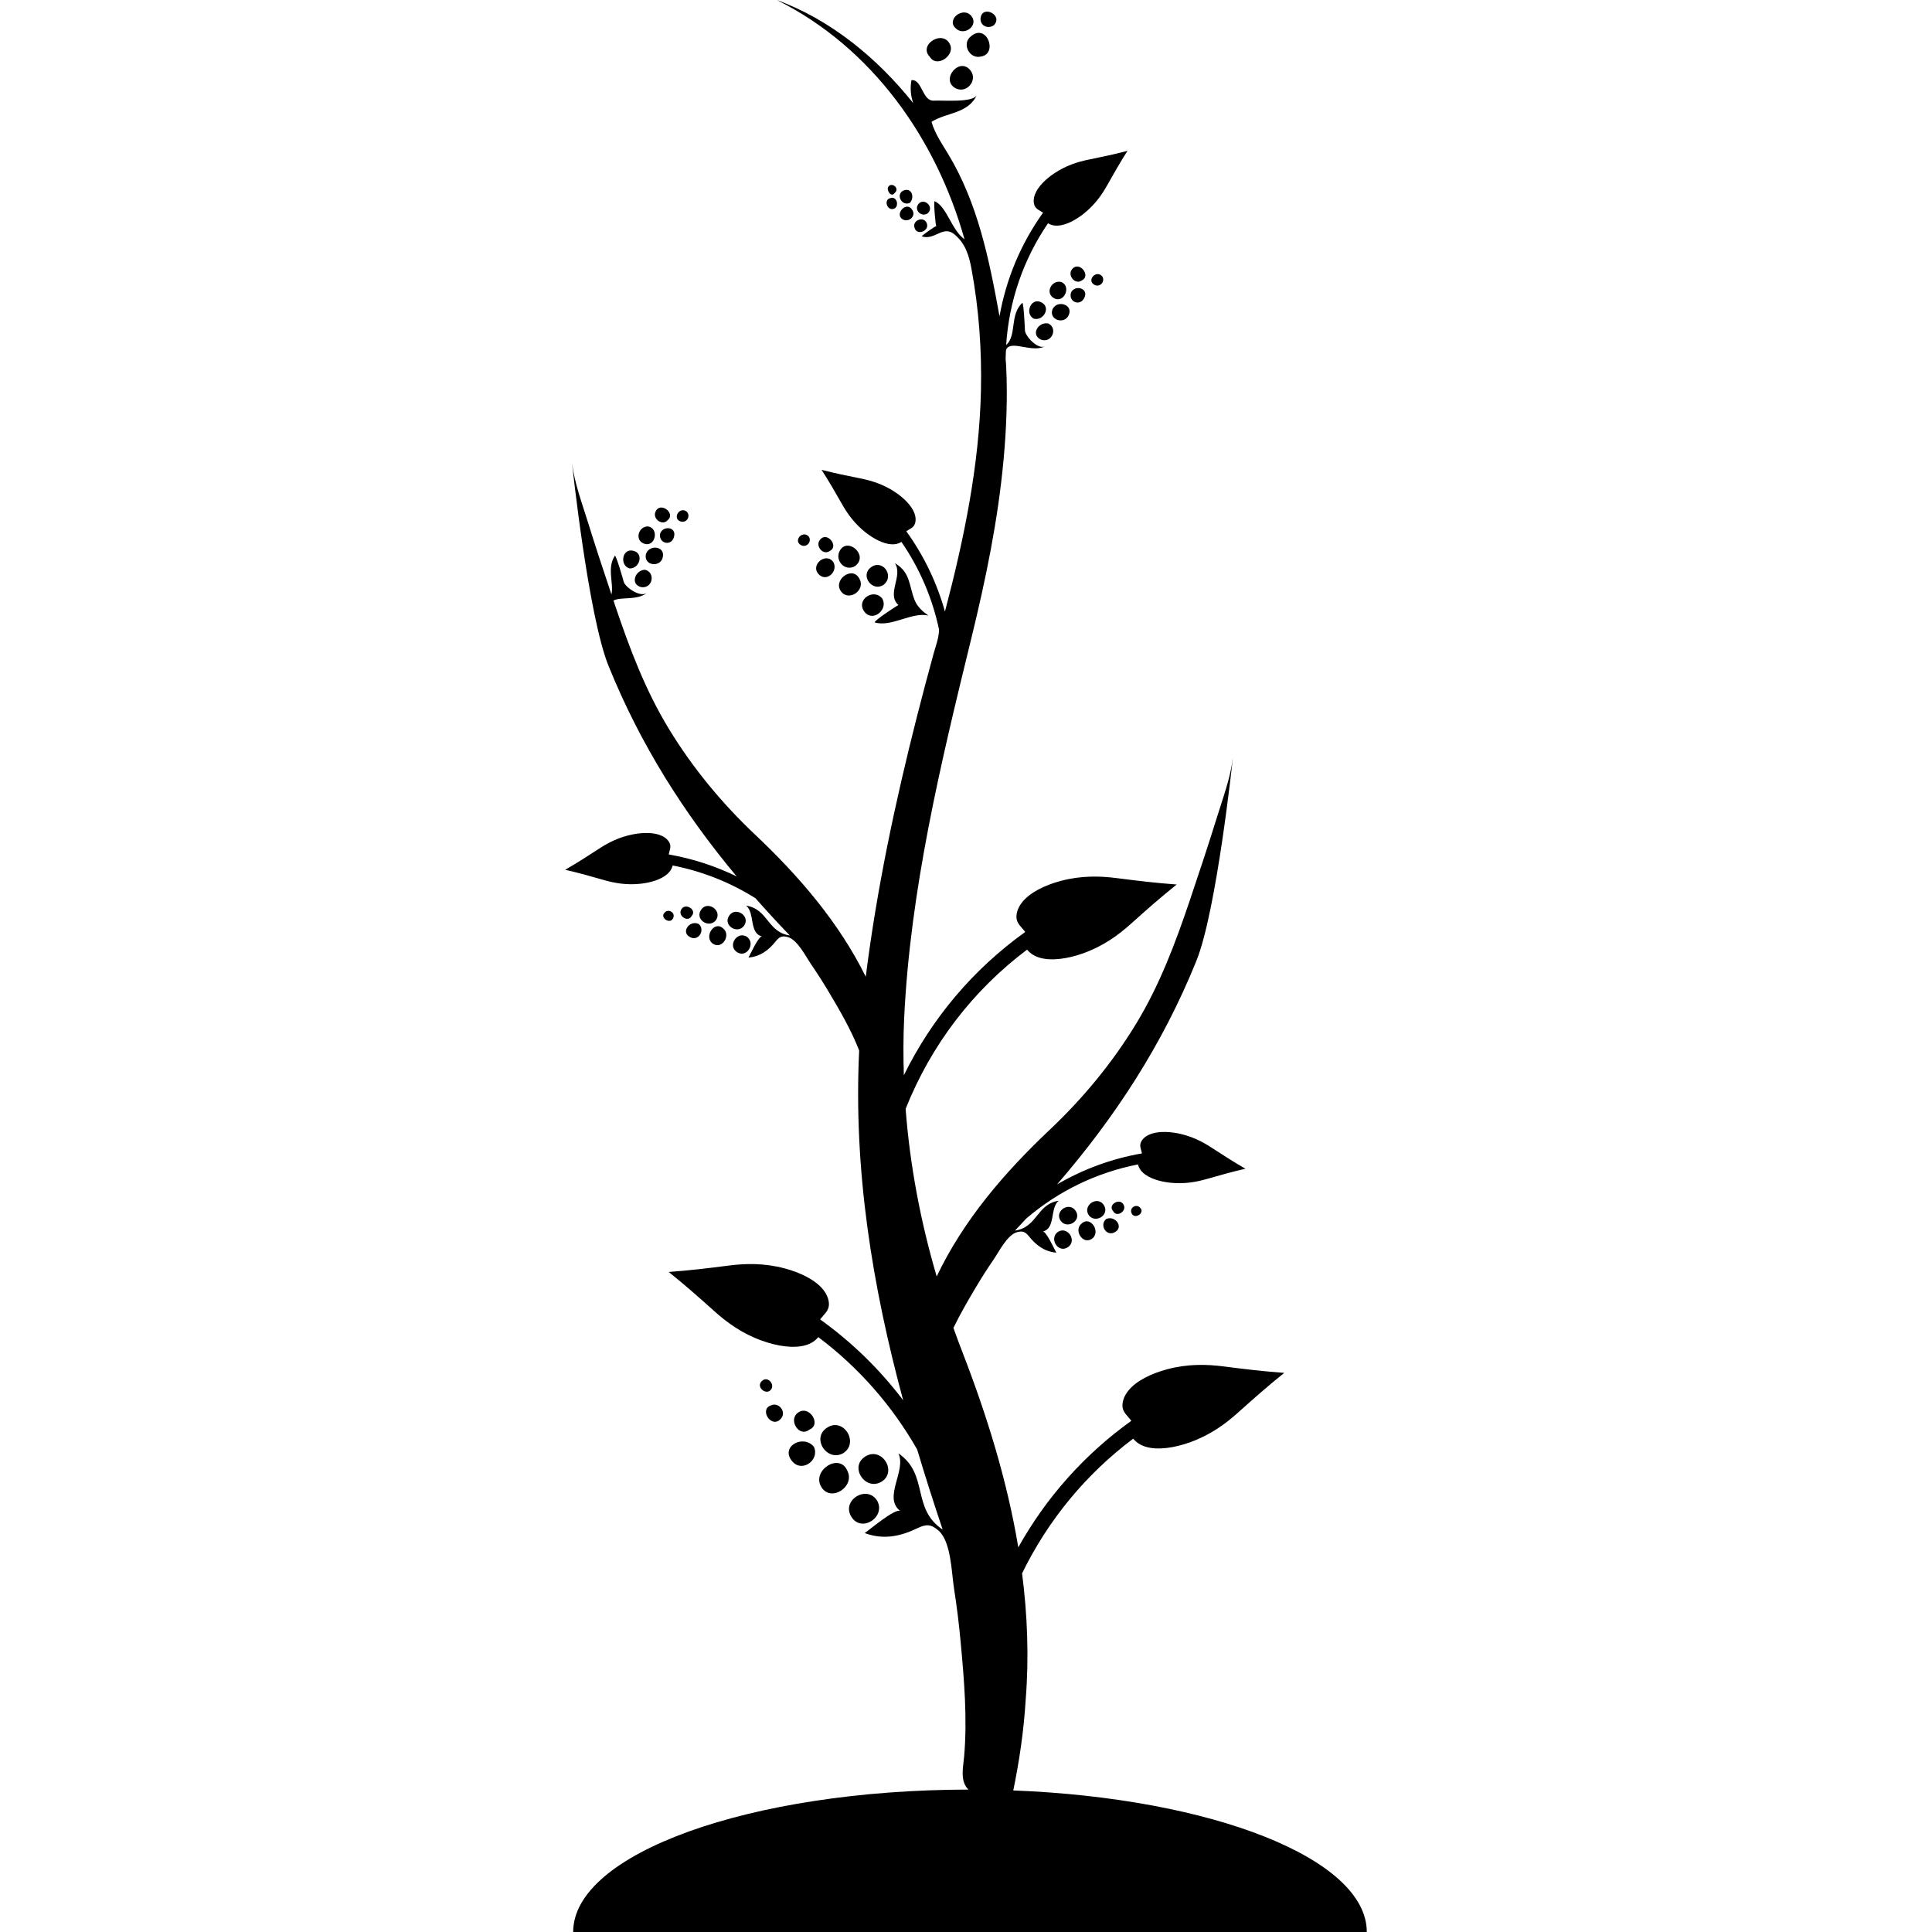
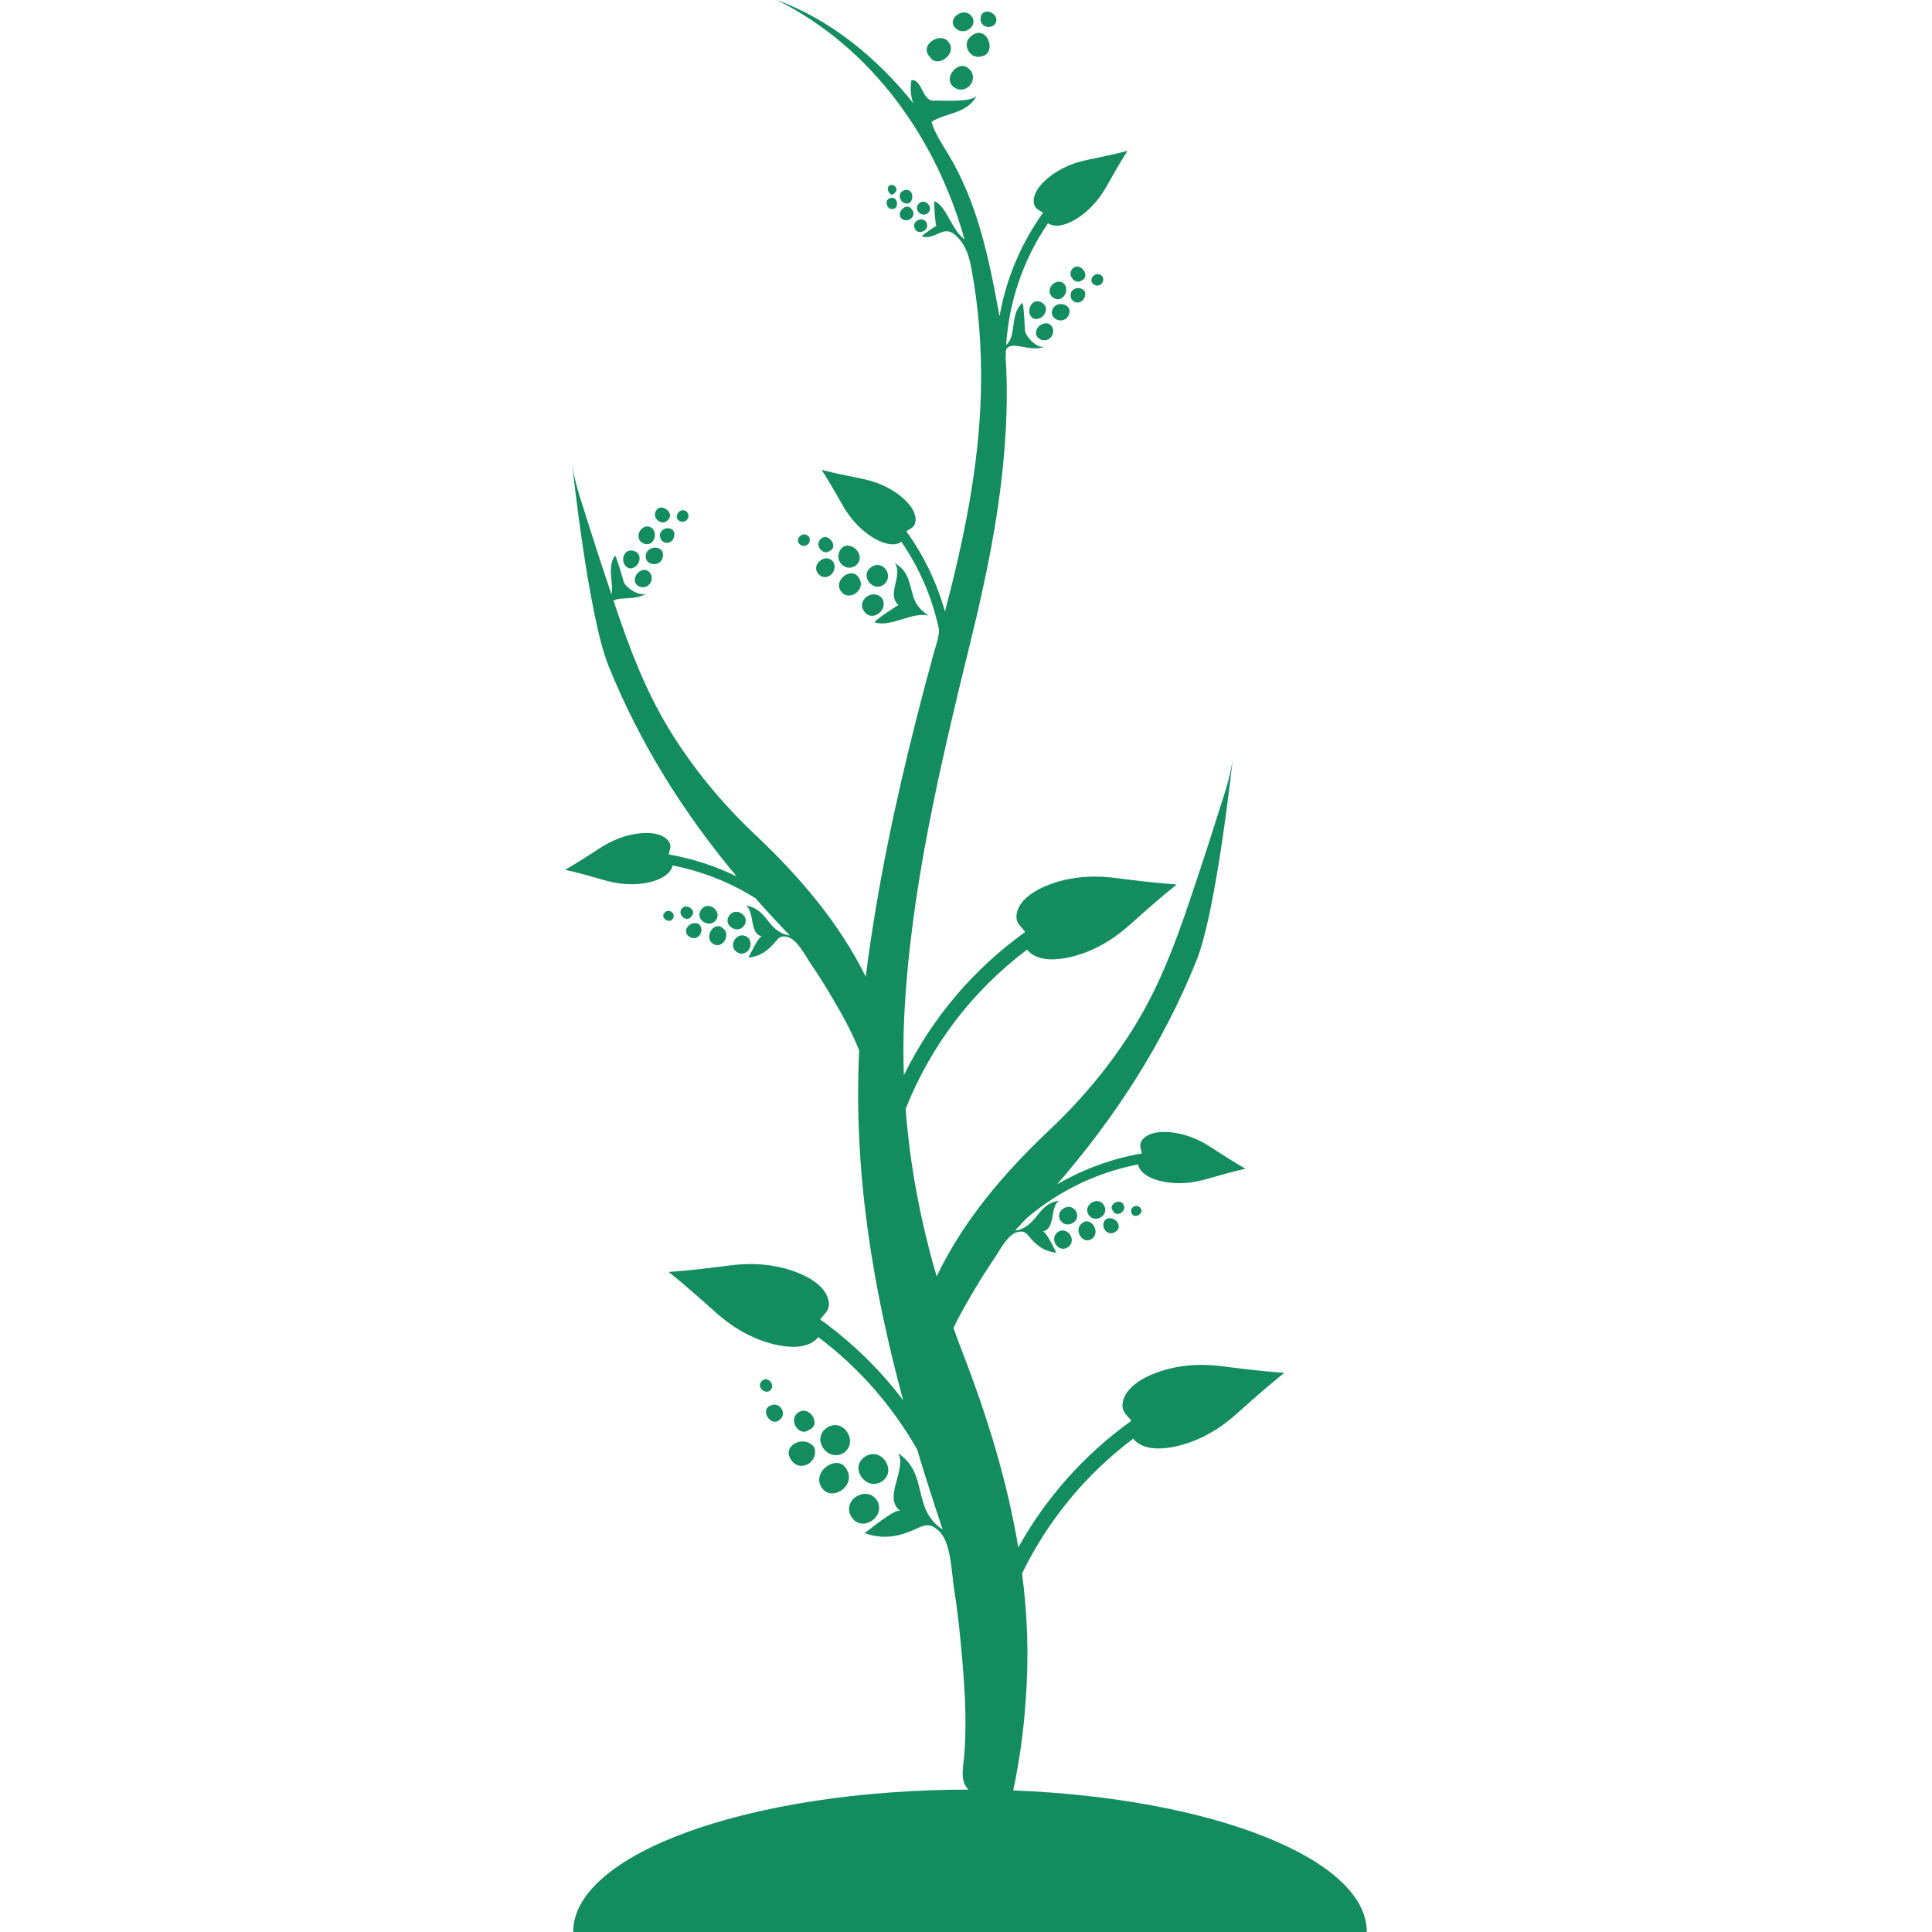
<svg xmlns="http://www.w3.org/2000/svg" version="1.1" id="Capa_1" x="0px" y="0px" width="585.561px" height="585.562px" viewBox="0 0 585.561 585.562" style="enable-background:new 0 0 585.561 585.562;" xml:space="preserve">
  <g>
    <g>
-       <path d="M288.015,13.647c-2.038-4.951-9.888-0.119-6.173,3.611C283.893,20.643,289.352,16.894,288.015,13.647z" />
-       <path d="M294.441,4.896c-2.476-3.143-7.8,1.043-4.756,3.699C292.219,11.08,296.696,7.751,294.441,4.896z" />
-       <path d="M271.102,58.532c1.876-1.457-1.043-3.623-1.952-1.769C268.715,57.644,270.056,59.958,271.102,58.532z" />
-       <path d="M289.593,26.726c3.302,1.793,6.84-2.313,4.591-5.321C290.857,16.992,284.906,24.18,289.593,26.726z" />
-       <path d="M297.397,17.121c5.146-0.9,1.658-10.251-3.128-6.108C291.356,13.234,293.847,18.066,297.397,17.121z" />
-       <path d="M271.215,63.152c1.408-1.038,0.422-3.804-1.365-3.097C267.699,60.447,268.862,64.309,271.215,63.152z" />
-       <path d="M301.207,7.659c2.94-3.008-3.216-6.154-3.963-2.463C296.76,7.592,299.296,9.009,301.207,7.659z" />
-       <path d="M275.759,61.487c1.481-1.493,0.701-4.66-1.802-3.791C271.334,58.721,273.208,62.635,275.759,61.487z" />
-       <path d="M273.477,66.411c1.821,1.215,4.373-0.872,2.974-2.843C274.747,60.83,271.099,64.826,273.477,66.411z" />
-       <path d="M281.065,64.728c2.345-1.86-0.945-4.969-2.662-2.94C276.913,63.55,279.128,65.878,281.065,64.728z" />
-       <path d="M277.179,69.006c0.649,2.641,4.921,0.9,3.599-1.582C279.787,65.493,276.448,66.806,277.179,69.006z" />
-       <path d="M245.199,162.715c-1.818-2.237-4.884,1.102-2.463,2.482C244.354,166.118,246.093,164.334,245.199,162.715z" />
-       <path d="M331.666,86.307c1.619,0.921,3.356-0.863,2.463-2.481C332.314,81.589,329.246,84.927,331.666,86.307z" />
-       <path d="M251.484,166.99c3.014-1.447-1.046-6.34-3.112-3.164C247.173,165.671,249.566,168.41,251.484,166.99z" />
-       <path d="M324.778,81.824c-1.2,1.845,1.196,4.584,3.111,3.164C330.907,83.538,326.846,78.645,324.778,81.824z" />
-       <path d="M248.167,174.08c2.35,2.424,5.838-0.817,4.477-3.595C250.53,167.109,245.364,171.191,248.167,174.08z" />
-       <path d="M254.667,166.675c-1.94,2.996,1.346,6.778,4.516,4.884C263.345,168.386,257.142,162.862,254.667,166.675z" />
-       <path d="M255,179.371c2.417,3.008,7.476-0.584,5.453-3.994C258.348,171.274,252.201,175.889,255,179.371z" />
-       <path d="M263.682,172.183c-2.883,2.546,0.866,7.332,4.128,5.049C271.334,174.441,267.247,169.037,263.682,172.183z" />
-       <path d="M262.121,185.567c2.524,3.011,7.209-0.857,5.266-4.165C264.639,178.049,259.146,182.012,262.121,185.567z" />
-       <path d="M315.505,91.58c-3.06-1.466-5.006,3.476-2.209,5.003C316.286,97.409,318.701,93.027,315.505,91.58z" />
-       <path d="M319.658,90.484c2.877,1.319,5.064-3.58,2.1-4.981C318.792,84.594,316.433,88.936,319.658,90.484z" />
-       <path d="M315.505,102.944c3.283,1.188,5.205-3.43,2.24-4.899C314.738,97.421,312.241,101.424,315.505,102.944z" />
-       <path d="M323.877,95.57c1.57-3.234-3.411-4.795-4.841-1.913C317.708,96.874,322.519,98.52,323.877,95.57z" />
-       <path d="M324.64,88.593c-0.985,2.867,2.763,4.474,4.051,1.57C330,87.412,325.891,86.191,324.64,88.593z" />
-       <path d="M231.188,418.345c-2.623,1.854,1.303,5.034,2.656,2.564C234.667,419.4,232.745,417.219,231.188,418.345z" />
-       <path d="M236.732,429.927c1.75-2.057-0.783-5.178-3.173-3.923C230.049,427.24,233.883,433.269,236.732,429.927z" />
-       <path d="M245.282,433.314c3.966-1.549-0.242-7.993-3.703-4.93C239.027,430.649,242.277,435.72,245.282,433.314z" />
-       <path d="M240.211,443.015c2.99,3.375,8.314-0.569,6.463-4.522C243.434,434.565,236.206,438.492,240.211,443.015z" />
-       <path d="M250.355,432.929c-4.314,3.234,0.303,10.08,5.086,7.586C260.68,437.396,255.518,429.052,250.355,432.929z" />
-       <path d="M249,450.802c2.91,4.541,10.267-0.238,7.809-5.049C254.453,440.12,245.768,445.759,249,450.802z" />
-       <path d="M266.993,449.189c5.324-3.054,0.076-11.273-5.067-7.519C257.562,444.866,262.24,451.766,266.993,449.189z" />
-       <path d="M258.198,459.964c3.081,4.479,10.199-0.092,7.739-4.976C262.941,449.74,254.609,454.743,258.198,459.964z" />
-       <path d="M265.092,188.637c5.077,1.558,11.288-3.274,16.294-2.065c-1.777-1.249-3.381-2.681-4.195-4.743    c-1.75-4.443-1.215-8.354-5.949-11.126c2.519,3.923-2.644,9.284,1.047,12.674C272.25,183.333,265.092,187.927,265.092,188.637z" />
-       <path d="M327.889,370.786c-2.576,1.971,0.175,6.466,2.926,4.755C333.869,373.647,330.623,368.345,327.889,370.786z" />
-       <path d="M334.705,365.508c-1.797-3.437-6.754-0.251-4.719,2.794C331.932,370.891,336.207,368.375,334.705,365.508z" />
-       <path d="M337.593,373.599c3.341-1.414,0.44-5.413-2.335-4.122C333.232,371.138,335.099,374.651,337.593,373.599z" />
-       <path d="M326.173,367.252c-1.818-3.366-6.787-0.27-4.691,2.763C323.388,372.641,327.712,370.11,326.173,367.252z" />
-       <path d="M320.554,373.43c-2.598,2.011,0.077,6.328,2.904,4.7C326.754,376.227,323.532,371.361,320.554,373.43z" />
-       <path d="M340.634,365.314c-1.083-2.555-5.03-0.152-3.28,1.714C338.361,369.109,341.433,367.203,340.634,365.314z" />
-       <path d="M342.865,367.405c0.68,2.549,4.315,0.272,2.733-1.304C344.627,364.801,342.446,365.835,342.865,367.405z" />
-       <path d="M206.365,275.868c-0.799,1.888,2.273,3.794,3.283,1.713C211.396,275.718,207.445,273.313,206.365,275.868z" />
-       <path d="M209.409,284.151c2.494,1.056,4.357-2.46,2.335-4.122C208.969,278.738,206.068,282.738,209.409,284.151z" />
-       <path d="M212.295,276.061c-1.502,2.87,2.772,5.385,4.719,2.793C219.048,275.81,214.091,272.625,212.295,276.061z" />
-       <path d="M204.134,277.958c0.417-1.567-1.762-2.604-2.732-1.304C199.819,278.23,203.458,280.507,204.134,277.958z" />
-       <path d="M223.541,288.68c2.831,1.631,5.502-2.689,2.907-4.7C223.467,281.915,220.245,286.783,223.541,288.68z" />
-       <path d="M216.184,286.098c2.751,1.708,5.502-2.785,2.925-4.755C216.377,278.897,213.13,284.2,216.184,286.098z" />
-       <path d="M220.829,277.805c-1.539,2.861,2.782,5.392,4.691,2.763C227.613,277.536,222.644,274.439,220.829,277.805z" />
-       <path d="M206.34,158.064c1.787,0.523,3.069-1.61,1.827-2.98C205.884,153.324,203.666,157.278,206.34,158.064z" />
-       <path d="M202.362,157.645c2.601-2.102-2.476-5.93-3.755-2.362C197.861,157.351,200.82,159.469,202.362,157.645z" />
-       <path d="M190.823,172.281c3.1,0.12,4.44-4.7,1.001-5.376C188.51,166.183,187.748,171.442,190.823,172.281z" />
-       <path d="M195.612,164.888c3.103,0.621,4.106-4.648,0.896-5.331C193.415,159.353,192.117,164.12,195.612,164.888z" />
-       <path d="M194.431,177.966c3.47,0.404,4.278-4.535,1.056-5.281C192.414,172.768,190.906,177.238,194.431,177.966z" />
-       <path d="M200.887,168.866c0.783-3.507-4.422-3.883-5.15-0.75C195.18,171.55,200.242,172.051,200.887,168.866z" />
-       <path d="M200.024,161.904c-0.3,3.018,3.715,3.721,4.302,0.597C204.972,159.521,200.691,159.279,200.024,161.904z" />
-       <path d="M203.005,255.638c-0.376-0.906-1.206-1.732-2.402-2.301c-2.276-1.08-5.636-1.062-8.742-0.462    c-4.137,0.799-7.433,2.476-10.374,4.4c-3.317,2.169-6.625,4.293-10.184,6.34c4.002,0.915,7.788,1.971,11.594,3.075    c3.375,0.977,7.02,1.613,11.209,1.163c3.146-0.337,6.362-1.307,8.222-3.005c0.866-0.792,1.346-1.668,1.545-2.537    c8.978,1.763,17.445,5.123,25.116,9.945c3.369,3.807,6.812,7.577,10.401,11.279c-6.845-1.006-6.539-8.001-13.253-9.051    c2.721,2.194,0.872,8.43,4.804,9.318c-1.102,0.04-3.506,5.422-4.088,6.423c3.608-0.337,6.095-2.212,8.295-4.954    c1.089-1.355,1.907-1.741,3.645-1.249c2.938,0.829,5.398,5.847,7.09,8.311c1.86,2.711,3.629,5.489,5.309,8.313    c3.369,5.634,6.814,11.595,9.208,17.742c-1.748,36.258,3.957,71.301,13.333,106.005c-7.054-9.303-15.465-17.534-25.102-24.453    c-0.003-0.039-0.009-0.079-0.012-0.119c1.08-1.401,2.506-2.457,2.61-4.247c0.083-1.484-0.499-3.161-1.76-4.73    c-2.393-2.98-6.992-5.175-11.631-6.408c-6.175-1.643-11.784-1.533-17.069-0.848c-5.964,0.771-11.882,1.484-18.094,1.928    c4.859,3.893,9.33,7.84,13.801,11.861c3.962,3.564,8.519,6.839,14.532,8.993c4.52,1.618,9.547,2.424,13.213,1.328    c1.704-0.508,2.94-1.39,3.782-2.442c12.301,9.244,22.405,20.793,29.979,34.067c2.424,8.1,5.006,16.19,7.729,24.278    c-9.565-6.423-4.085-16.717-13.421-23.109c2.512,5.251-4.737,13.296,0.532,17.448c-1.686-0.734-9.155,5.633-10.753,6.717    c5.667,2.08,10.747,1.049,16.022-1.494c2.613-1.254,4.112-1.251,6.371,0.741c3.821,3.354,3.92,12.659,4.69,17.573    c0.854,5.41,1.518,10.851,2.014,16.301c1.064,11.344,2.05,23.299,1.04,34.676c-0.281,3.188-1.312,7.405,1.316,9.942    c0,0,0.003,0.003,0.006,0.003c-66.209,0.089-119.808,19.376-119.808,43.161h240.535c0-22.246-46.897-40.558-107.144-42.904    c1.864-9.073,3.204-18.244,3.761-27.497c1.025-12.913,0.53-25.683-1.095-38.293c7.886-16.145,19.312-30.031,33.685-40.829    c0.851,1.062,2.099,1.952,3.821,2.466c3.7,1.104,8.779,0.291,13.342-1.344c6.074-2.175,10.673-5.479,14.676-9.082    c4.514-4.061,9.027-8.044,13.936-11.977c-6.271-0.449-12.249-1.166-18.271-1.946c-5.337-0.691-11.001-0.802-17.237,0.857    c-4.685,1.245-9.326,3.461-11.744,6.472c-1.272,1.585-1.863,3.277-1.777,4.776c0.104,1.809,1.542,2.877,2.634,4.29    c-0.003,0.04-0.009,0.08-0.012,0.119c-14.192,10.19-25.75,23.195-34.201,38.312c-3.342-20.07-9.419-39.719-16.809-58.85    c-0.992-2.543-1.932-5.098-2.85-7.659c2.065-4.254,4.471-8.403,6.849-12.381c1.68-2.824,3.445-5.603,5.309-8.314    c1.689-2.463,4.149-7.481,7.091-8.311c1.737-0.493,2.552-0.107,3.645,1.248c2.199,2.742,4.685,4.618,8.295,4.954    c-0.584-1-2.986-6.383-4.088-6.423c3.933-0.887,2.084-7.123,4.805-9.317c-6.714,1.05-6.408,8.045-13.253,9.052    c1.169-1.206,2.276-2.445,3.424-3.66c9.762-8.351,21.312-13.936,33.858-16.396c0.199,0.866,0.68,1.744,1.546,2.537    c1.86,1.701,5.076,2.668,8.222,3.005c4.189,0.449,7.834-0.184,11.209-1.163c3.807-1.102,7.595-2.16,11.595-3.075    c-3.559-2.047-6.867-4.171-10.184-6.34c-2.941-1.925-6.236-3.602-10.374-4.4c-3.105-0.6-6.466-0.618-8.742,0.462    c-1.199,0.569-2.025,1.398-2.402,2.301c-0.452,1.093,0.089,2.13,0.328,3.271c-0.013,0.024-0.028,0.043-0.04,0.067    c-9.141,1.588-17.778,4.782-25.683,9.388c17.509-20.257,31.906-42.225,42.228-67.754c6.157-15.227,11.044-61.417,11.044-61.417    c-0.734,6.016-2.993,12.029-4.776,17.785c-2.647,8.528-5.459,17.004-8.317,25.462c-4.382,12.972-9.088,25.499-16.233,37.256    c-7.2,11.845-16.104,22.604-26.175,32.114c-13.74,12.975-26.13,27.396-34.257,44.446c-4.875-16.604-8.097-33.562-9.413-50.786    c7.718-19.357,20.315-35.86,36.821-48.263c0.842,1.053,2.081,1.934,3.785,2.442c3.663,1.092,8.693,0.287,13.213-1.329    c6.017-2.154,10.569-5.428,14.532-8.993c4.471-4.021,8.938-7.968,13.801-11.86c-6.212-0.444-12.13-1.157-18.094-1.928    c-5.285-0.685-10.894-0.795-17.069,0.848c-4.639,1.233-9.234,3.427-11.631,6.408c-1.261,1.57-1.845,3.247-1.76,4.731    c0.102,1.79,1.53,2.849,2.61,4.247c-0.003,0.04-0.009,0.08-0.012,0.12c-15.734,11.297-28.214,26.074-36.735,43.394    c-0.175-5.661-0.181-11.341,0.085-17.054c1.821-39.088,11.111-77.537,20.376-115.408c4.379-17.895,8.097-35.866,9.776-54.236    c0.854-9.333,1.215-18.678,0.787-28.042c-0.037-0.799-0.113-1.548-0.175-2.249c0.006-0.93,0.064-1.848,0.104-2.77    c0.343-1.046,1.282-1.579,3.629-1.264c2.708,0.361,5.881,1.401,8.464-0.031c-2.279,1.484-6.328-3.002-6.35-4.764    c-0.006-0.661-0.376-8.287-0.786-8.287c-3.908,3.626-1.598,9.823-4.902,12.797c0.863-13.342,5.211-25.949,12.684-36.919    c0.75,0.478,1.708,0.765,2.88,0.719c2.519-0.095,5.486-1.667,7.962-3.638c3.296-2.623,5.443-5.634,7.157-8.703    c1.934-3.461,3.886-6.873,6.093-10.334c-3.969,1.043-7.815,1.857-11.702,2.644c-3.445,0.694-6.967,1.821-10.471,4.159    c-2.632,1.756-5.037,4.103-5.896,6.472c-0.453,1.246-0.463,2.417-0.092,3.326c0.443,1.096,1.558,1.454,2.53,2.096    c0.006,0.024,0.013,0.052,0.019,0.077c-6.727,9.425-11.176,20.07-13.177,31.38c-3.103-17.103-6.53-34.293-15.661-49.352    c-1.555-2.564-3.953-6.077-4.947-9.584c4.382-2.87,11.153-2.39,13.77-8.201c-0.985,2.512-10.561,1.613-13.018,1.772    c-3.616,0.242-3.497-6.469-6.823-6.227c-0.453,2.362-0.242,4.764,0.523,6.983C265.992,17.696,251.75,5.955,235.422,0    c28.896,14.376,48.369,42.066,56.91,72.541c-4.061-2.987-5.236-9.792-9.085-11.588c-0.315,0.863,0.346,7.699,0.544,7.607    c-0.272-0.144-4.442,2.861-4.442,3.079c4.097,1.322,6.435-3.611,10.049-0.511c3.222,2.76,4.29,6.289,5.036,10.331    c2.262,12.158,3.143,24.483,2.88,36.843c-0.505,22.742-5.146,45.123-10.909,67.057c-2.438-8.685-6.34-16.885-11.692-24.309    c0.006-0.024,0.009-0.052,0.018-0.077c0.97-0.649,2.081-1.01,2.521-2.108c0.364-0.909,0.352-2.081-0.11-3.326    c-0.873-2.365-3.287-4.7-5.927-6.444c-3.516-2.319-7.044-3.427-10.493-4.106c-3.889-0.768-7.738-1.563-11.713-2.589    c2.222,3.452,4.189,6.854,6.141,10.306c1.729,3.06,3.89,6.062,7.2,8.669c2.485,1.958,5.462,3.516,7.98,3.602    c1.172,0.04,2.13-0.251,2.876-0.734c5.554,8.069,9.382,17.05,11.402,26.558c-0.01,2.497-1.145,5.472-1.576,7.057    c-1.763,6.432-3.479,12.876-5.122,19.339c-6.598,25.946-12.173,52.25-15.508,78.829c-8.127-16.429-20.171-30.435-33.525-43.045    c-10.074-9.51-18.975-20.269-26.175-32.115c-7.145-11.756-11.854-24.284-16.233-37.255c-0.177-0.529-0.352-1.059-0.529-1.588    c0.508-0.257,1.16-0.462,2.139-0.557c2.717-0.269,6.043,0.012,8.231-1.974c-1.879,1.968-6.849-1.469-7.274-3.179    c-0.159-0.643-2.271-7.98-2.668-7.886c-2.509,3.736-0.291,8.234-1.044,11.75c-2.457-7.32-4.883-14.651-7.169-22.026    c-1.787-5.756-4.042-11.772-4.776-17.785c0,0,4.887,46.19,11.043,61.417c9.657,23.883,22.846,44.67,38.84,63.838    c-6.462-3.13-13.335-5.392-20.526-6.64c-0.012-0.024-0.027-0.043-0.04-0.067C202.916,257.768,203.461,256.731,203.005,255.638z" />
+       <path fill="#138D5F" d="M288.015,13.647c-2.038-4.951-9.888-0.119-6.173,3.611C283.893,20.643,289.352,16.894,288.015,13.647z" />
+       <path fill="#138D5F" d="M294.441,4.896c-2.476-3.143-7.8,1.043-4.756,3.699C292.219,11.08,296.696,7.751,294.441,4.896z" />
+       <path fill="#138D5F" d="M271.102,58.532c1.876-1.457-1.043-3.623-1.952-1.769C268.715,57.644,270.056,59.958,271.102,58.532z" />
+       <path fill="#138D5F" d="M289.593,26.726c3.302,1.793,6.84-2.313,4.591-5.321C290.857,16.992,284.906,24.18,289.593,26.726z" />
+       <path fill="#138D5F" d="M297.397,17.121c5.146-0.9,1.658-10.251-3.128-6.108C291.356,13.234,293.847,18.066,297.397,17.121z" />
+       <path fill="#138D5F" d="M271.215,63.152c1.408-1.038,0.422-3.804-1.365-3.097C267.699,60.447,268.862,64.309,271.215,63.152z" />
+       <path fill="#138D5F" d="M301.207,7.659c2.94-3.008-3.216-6.154-3.963-2.463C296.76,7.592,299.296,9.009,301.207,7.659z" />
+       <path fill="#138D5F" d="M275.759,61.487c1.481-1.493,0.701-4.66-1.802-3.791C271.334,58.721,273.208,62.635,275.759,61.487z" />
+       <path fill="#138D5F" d="M273.477,66.411c1.821,1.215,4.373-0.872,2.974-2.843C274.747,60.83,271.099,64.826,273.477,66.411z" />
+       <path fill="#138D5F" d="M281.065,64.728c2.345-1.86-0.945-4.969-2.662-2.94C276.913,63.55,279.128,65.878,281.065,64.728z" />
+       <path fill="#138D5F" d="M277.179,69.006c0.649,2.641,4.921,0.9,3.599-1.582C279.787,65.493,276.448,66.806,277.179,69.006z" />
+       <path fill="#138D5F" d="M245.199,162.715c-1.818-2.237-4.884,1.102-2.463,2.482C244.354,166.118,246.093,164.334,245.199,162.715z" />
+       <path fill="#138D5F" d="M331.666,86.307c1.619,0.921,3.356-0.863,2.463-2.481C332.314,81.589,329.246,84.927,331.666,86.307z" />
+       <path fill="#138D5F" d="M251.484,166.99c3.014-1.447-1.046-6.34-3.112-3.164C247.173,165.671,249.566,168.41,251.484,166.99z" />
+       <path fill="#138D5F" d="M324.778,81.824c-1.2,1.845,1.196,4.584,3.111,3.164C330.907,83.538,326.846,78.645,324.778,81.824z" />
+       <path fill="#138D5F" d="M248.167,174.08c2.35,2.424,5.838-0.817,4.477-3.595C250.53,167.109,245.364,171.191,248.167,174.08z" />
+       <path fill="#138D5F" d="M254.667,166.675c-1.94,2.996,1.346,6.778,4.516,4.884C263.345,168.386,257.142,162.862,254.667,166.675z" />
+       <path fill="#138D5F" d="M255,179.371c2.417,3.008,7.476-0.584,5.453-3.994C258.348,171.274,252.201,175.889,255,179.371z" />
+       <path fill="#138D5F" d="M263.682,172.183c-2.883,2.546,0.866,7.332,4.128,5.049C271.334,174.441,267.247,169.037,263.682,172.183z" />
+       <path fill="#138D5F" d="M262.121,185.567c2.524,3.011,7.209-0.857,5.266-4.165C264.639,178.049,259.146,182.012,262.121,185.567z" />
+       <path fill="#138D5F" d="M315.505,91.58c-3.06-1.466-5.006,3.476-2.209,5.003C316.286,97.409,318.701,93.027,315.505,91.58z" />
+       <path fill="#138D5F" d="M319.658,90.484c2.877,1.319,5.064-3.58,2.1-4.981C318.792,84.594,316.433,88.936,319.658,90.484z" />
+       <path fill="#138D5F" d="M315.505,102.944c3.283,1.188,5.205-3.43,2.24-4.899C314.738,97.421,312.241,101.424,315.505,102.944z" />
+       <path fill="#138D5F" d="M323.877,95.57c1.57-3.234-3.411-4.795-4.841-1.913C317.708,96.874,322.519,98.52,323.877,95.57z" />
+       <path fill="#138D5F" d="M324.64,88.593c-0.985,2.867,2.763,4.474,4.051,1.57C330,87.412,325.891,86.191,324.64,88.593z" />
+       <path fill="#138D5F" d="M231.188,418.345c-2.623,1.854,1.303,5.034,2.656,2.564C234.667,419.4,232.745,417.219,231.188,418.345z" />
+       <path fill="#138D5F" d="M236.732,429.927c1.75-2.057-0.783-5.178-3.173-3.923C230.049,427.24,233.883,433.269,236.732,429.927z" />
+       <path fill="#138D5F" d="M245.282,433.314c3.966-1.549-0.242-7.993-3.703-4.93C239.027,430.649,242.277,435.72,245.282,433.314z" />
+       <path fill="#138D5F" d="M240.211,443.015c2.99,3.375,8.314-0.569,6.463-4.522C243.434,434.565,236.206,438.492,240.211,443.015z" />
+       <path fill="#138D5F" d="M250.355,432.929c-4.314,3.234,0.303,10.08,5.086,7.586C260.68,437.396,255.518,429.052,250.355,432.929z" />
+       <path fill="#138D5F" d="M249,450.802c2.91,4.541,10.267-0.238,7.809-5.049C254.453,440.12,245.768,445.759,249,450.802z" />
+       <path fill="#138D5F" d="M266.993,449.189c5.324-3.054,0.076-11.273-5.067-7.519C257.562,444.866,262.24,451.766,266.993,449.189z" />
+       <path fill="#138D5F" d="M258.198,459.964c3.081,4.479,10.199-0.092,7.739-4.976C262.941,449.74,254.609,454.743,258.198,459.964z" />
+       <path fill="#138D5F" d="M265.092,188.637c5.077,1.558,11.288-3.274,16.294-2.065c-1.777-1.249-3.381-2.681-4.195-4.743    c-1.75-4.443-1.215-8.354-5.949-11.126c2.519,3.923-2.644,9.284,1.047,12.674C272.25,183.333,265.092,187.927,265.092,188.637z" />
+       <path fill="#138D5F" d="M327.889,370.786c-2.576,1.971,0.175,6.466,2.926,4.755C333.869,373.647,330.623,368.345,327.889,370.786z" />
+       <path fill="#138D5F" d="M334.705,365.508c-1.797-3.437-6.754-0.251-4.719,2.794C331.932,370.891,336.207,368.375,334.705,365.508z" />
+       <path fill="#138D5F" d="M337.593,373.599c3.341-1.414,0.44-5.413-2.335-4.122C333.232,371.138,335.099,374.651,337.593,373.599z" />
+       <path fill="#138D5F" d="M326.173,367.252c-1.818-3.366-6.787-0.27-4.691,2.763C323.388,372.641,327.712,370.11,326.173,367.252z" />
+       <path fill="#138D5F" d="M320.554,373.43c-2.598,2.011,0.077,6.328,2.904,4.7C326.754,376.227,323.532,371.361,320.554,373.43z" />
+       <path fill="#138D5F" d="M340.634,365.314c-1.083-2.555-5.03-0.152-3.28,1.714C338.361,369.109,341.433,367.203,340.634,365.314z" />
+       <path fill="#138D5F" d="M342.865,367.405c0.68,2.549,4.315,0.272,2.733-1.304C344.627,364.801,342.446,365.835,342.865,367.405z" />
+       <path fill="#138D5F" d="M206.365,275.868c-0.799,1.888,2.273,3.794,3.283,1.713C211.396,275.718,207.445,273.313,206.365,275.868z" />
+       <path fill="#138D5F" d="M209.409,284.151c2.494,1.056,4.357-2.46,2.335-4.122C208.969,278.738,206.068,282.738,209.409,284.151z" />
+       <path fill="#138D5F" d="M212.295,276.061c-1.502,2.87,2.772,5.385,4.719,2.793C219.048,275.81,214.091,272.625,212.295,276.061z" />
+       <path fill="#138D5F" d="M204.134,277.958c0.417-1.567-1.762-2.604-2.732-1.304C199.819,278.23,203.458,280.507,204.134,277.958z" />
+       <path fill="#138D5F" d="M223.541,288.68c2.831,1.631,5.502-2.689,2.907-4.7C223.467,281.915,220.245,286.783,223.541,288.68z" />
+       <path fill="#138D5F" d="M216.184,286.098c2.751,1.708,5.502-2.785,2.925-4.755C216.377,278.897,213.13,284.2,216.184,286.098z" />
+       <path fill="#138D5F" d="M220.829,277.805c-1.539,2.861,2.782,5.392,4.691,2.763C227.613,277.536,222.644,274.439,220.829,277.805z" />
+       <path fill="#138D5F" d="M206.34,158.064c1.787,0.523,3.069-1.61,1.827-2.98C205.884,153.324,203.666,157.278,206.34,158.064z" />
+       <path fill="#138D5F" d="M202.362,157.645c2.601-2.102-2.476-5.93-3.755-2.362C197.861,157.351,200.82,159.469,202.362,157.645z" />
+       <path fill="#138D5F" d="M190.823,172.281c3.1,0.12,4.44-4.7,1.001-5.376C188.51,166.183,187.748,171.442,190.823,172.281z" />
+       <path fill="#138D5F" d="M195.612,164.888c3.103,0.621,4.106-4.648,0.896-5.331C193.415,159.353,192.117,164.12,195.612,164.888z" />
+       <path fill="#138D5F" d="M194.431,177.966c3.47,0.404,4.278-4.535,1.056-5.281C192.414,172.768,190.906,177.238,194.431,177.966z" />
+       <path fill="#138D5F" d="M200.887,168.866c0.783-3.507-4.422-3.883-5.15-0.75C195.18,171.55,200.242,172.051,200.887,168.866z" />
+       <path fill="#138D5F" d="M200.024,161.904c-0.3,3.018,3.715,3.721,4.302,0.597C204.972,159.521,200.691,159.279,200.024,161.904z" />
+       <path fill="#138D5F" d="M203.005,255.638c-0.376-0.906-1.206-1.732-2.402-2.301c-2.276-1.08-5.636-1.062-8.742-0.462    c-4.137,0.799-7.433,2.476-10.374,4.4c-3.317,2.169-6.625,4.293-10.184,6.34c4.002,0.915,7.788,1.971,11.594,3.075    c3.375,0.977,7.02,1.613,11.209,1.163c3.146-0.337,6.362-1.307,8.222-3.005c0.866-0.792,1.346-1.668,1.545-2.537    c8.978,1.763,17.445,5.123,25.116,9.945c3.369,3.807,6.812,7.577,10.401,11.279c-6.845-1.006-6.539-8.001-13.253-9.051    c2.721,2.194,0.872,8.43,4.804,9.318c-1.102,0.04-3.506,5.422-4.088,6.423c3.608-0.337,6.095-2.212,8.295-4.954    c1.089-1.355,1.907-1.741,3.645-1.249c2.938,0.829,5.398,5.847,7.09,8.311c1.86,2.711,3.629,5.489,5.309,8.313    c3.369,5.634,6.814,11.595,9.208,17.742c-1.748,36.258,3.957,71.301,13.333,106.005c-7.054-9.303-15.465-17.534-25.102-24.453    c-0.003-0.039-0.009-0.079-0.012-0.119c1.08-1.401,2.506-2.457,2.61-4.247c0.083-1.484-0.499-3.161-1.76-4.73    c-2.393-2.98-6.992-5.175-11.631-6.408c-6.175-1.643-11.784-1.533-17.069-0.848c-5.964,0.771-11.882,1.484-18.094,1.928    c4.859,3.893,9.33,7.84,13.801,11.861c3.962,3.564,8.519,6.839,14.532,8.993c4.52,1.618,9.547,2.424,13.213,1.328    c1.704-0.508,2.94-1.39,3.782-2.442c12.301,9.244,22.405,20.793,29.979,34.067c2.424,8.1,5.006,16.19,7.729,24.278    c-9.565-6.423-4.085-16.717-13.421-23.109c2.512,5.251-4.737,13.296,0.532,17.448c-1.686-0.734-9.155,5.633-10.753,6.717    c5.667,2.08,10.747,1.049,16.022-1.494c2.613-1.254,4.112-1.251,6.371,0.741c3.821,3.354,3.92,12.659,4.69,17.573    c0.854,5.41,1.518,10.851,2.014,16.301c1.064,11.344,2.05,23.299,1.04,34.676c-0.281,3.188-1.312,7.405,1.316,9.942    c0,0,0.003,0.003,0.006,0.003c-66.209,0.089-119.808,19.376-119.808,43.161h240.535c0-22.246-46.897-40.558-107.144-42.904    c1.864-9.073,3.204-18.244,3.761-27.497c1.025-12.913,0.53-25.683-1.095-38.293c7.886-16.145,19.312-30.031,33.685-40.829    c0.851,1.062,2.099,1.952,3.821,2.466c3.7,1.104,8.779,0.291,13.342-1.344c6.074-2.175,10.673-5.479,14.676-9.082    c4.514-4.061,9.027-8.044,13.936-11.977c-6.271-0.449-12.249-1.166-18.271-1.946c-5.337-0.691-11.001-0.802-17.237,0.857    c-4.685,1.245-9.326,3.461-11.744,6.472c-1.272,1.585-1.863,3.277-1.777,4.776c0.104,1.809,1.542,2.877,2.634,4.29    c-0.003,0.04-0.009,0.08-0.012,0.119c-14.192,10.19-25.75,23.195-34.201,38.312c-3.342-20.07-9.419-39.719-16.809-58.85    c-0.992-2.543-1.932-5.098-2.85-7.659c2.065-4.254,4.471-8.403,6.849-12.381c1.68-2.824,3.445-5.603,5.309-8.314    c1.689-2.463,4.149-7.481,7.091-8.311c1.737-0.493,2.552-0.107,3.645,1.248c2.199,2.742,4.685,4.618,8.295,4.954    c-0.584-1-2.986-6.383-4.088-6.423c3.933-0.887,2.084-7.123,4.805-9.317c-6.714,1.05-6.408,8.045-13.253,9.052    c1.169-1.206,2.276-2.445,3.424-3.66c9.762-8.351,21.312-13.936,33.858-16.396c0.199,0.866,0.68,1.744,1.546,2.537    c1.86,1.701,5.076,2.668,8.222,3.005c4.189,0.449,7.834-0.184,11.209-1.163c3.807-1.102,7.595-2.16,11.595-3.075    c-3.559-2.047-6.867-4.171-10.184-6.34c-2.941-1.925-6.236-3.602-10.374-4.4c-3.105-0.6-6.466-0.618-8.742,0.462    c-1.199,0.569-2.025,1.398-2.402,2.301c-0.452,1.093,0.089,2.13,0.328,3.271c-0.013,0.024-0.028,0.043-0.04,0.067    c-9.141,1.588-17.778,4.782-25.683,9.388c17.509-20.257,31.906-42.225,42.228-67.754c6.157-15.227,11.044-61.417,11.044-61.417    c-0.734,6.016-2.993,12.029-4.776,17.785c-2.647,8.528-5.459,17.004-8.317,25.462c-4.382,12.972-9.088,25.499-16.233,37.256    c-7.2,11.845-16.104,22.604-26.175,32.114c-13.74,12.975-26.13,27.396-34.257,44.446c-4.875-16.604-8.097-33.562-9.413-50.786    c7.718-19.357,20.315-35.86,36.821-48.263c0.842,1.053,2.081,1.934,3.785,2.442c3.663,1.092,8.693,0.287,13.213-1.329    c6.017-2.154,10.569-5.428,14.532-8.993c4.471-4.021,8.938-7.968,13.801-11.86c-6.212-0.444-12.13-1.157-18.094-1.928    c-5.285-0.685-10.894-0.795-17.069,0.848c-4.639,1.233-9.234,3.427-11.631,6.408c-1.261,1.57-1.845,3.247-1.76,4.731    c0.102,1.79,1.53,2.849,2.61,4.247c-0.003,0.04-0.009,0.08-0.012,0.12c-15.734,11.297-28.214,26.074-36.735,43.394    c-0.175-5.661-0.181-11.341,0.085-17.054c1.821-39.088,11.111-77.537,20.376-115.408c4.379-17.895,8.097-35.866,9.776-54.236    c0.854-9.333,1.215-18.678,0.787-28.042c-0.037-0.799-0.113-1.548-0.175-2.249c0.006-0.93,0.064-1.848,0.104-2.77    c0.343-1.046,1.282-1.579,3.629-1.264c2.708,0.361,5.881,1.401,8.464-0.031c-2.279,1.484-6.328-3.002-6.35-4.764    c-0.006-0.661-0.376-8.287-0.786-8.287c-3.908,3.626-1.598,9.823-4.902,12.797c0.863-13.342,5.211-25.949,12.684-36.919    c0.75,0.478,1.708,0.765,2.88,0.719c2.519-0.095,5.486-1.667,7.962-3.638c3.296-2.623,5.443-5.634,7.157-8.703    c1.934-3.461,3.886-6.873,6.093-10.334c-3.969,1.043-7.815,1.857-11.702,2.644c-3.445,0.694-6.967,1.821-10.471,4.159    c-2.632,1.756-5.037,4.103-5.896,6.472c-0.453,1.246-0.463,2.417-0.092,3.326c0.443,1.096,1.558,1.454,2.53,2.096    c0.006,0.024,0.013,0.052,0.019,0.077c-6.727,9.425-11.176,20.07-13.177,31.38c-3.103-17.103-6.53-34.293-15.661-49.352    c-1.555-2.564-3.953-6.077-4.947-9.584c4.382-2.87,11.153-2.39,13.77-8.201c-0.985,2.512-10.561,1.613-13.018,1.772    c-3.616,0.242-3.497-6.469-6.823-6.227c-0.453,2.362-0.242,4.764,0.523,6.983C265.992,17.696,251.75,5.955,235.422,0    c28.896,14.376,48.369,42.066,56.91,72.541c-4.061-2.987-5.236-9.792-9.085-11.588c-0.315,0.863,0.346,7.699,0.544,7.607    c-0.272-0.144-4.442,2.861-4.442,3.079c4.097,1.322,6.435-3.611,10.049-0.511c3.222,2.76,4.29,6.289,5.036,10.331    c2.262,12.158,3.143,24.483,2.88,36.843c-0.505,22.742-5.146,45.123-10.909,67.057c-2.438-8.685-6.34-16.885-11.692-24.309    c0.006-0.024,0.009-0.052,0.018-0.077c0.97-0.649,2.081-1.01,2.521-2.108c0.364-0.909,0.352-2.081-0.11-3.326    c-0.873-2.365-3.287-4.7-5.927-6.444c-3.516-2.319-7.044-3.427-10.493-4.106c-3.889-0.768-7.738-1.563-11.713-2.589    c2.222,3.452,4.189,6.854,6.141,10.306c1.729,3.06,3.89,6.062,7.2,8.669c2.485,1.958,5.462,3.516,7.98,3.602    c1.172,0.04,2.13-0.251,2.876-0.734c5.554,8.069,9.382,17.05,11.402,26.558c-0.01,2.497-1.145,5.472-1.576,7.057    c-1.763,6.432-3.479,12.876-5.122,19.339c-6.598,25.946-12.173,52.25-15.508,78.829c-8.127-16.429-20.171-30.435-33.525-43.045    c-10.074-9.51-18.975-20.269-26.175-32.115c-7.145-11.756-11.854-24.284-16.233-37.255c-0.177-0.529-0.352-1.059-0.529-1.588    c0.508-0.257,1.16-0.462,2.139-0.557c2.717-0.269,6.043,0.012,8.231-1.974c-1.879,1.968-6.849-1.469-7.274-3.179    c-0.159-0.643-2.271-7.98-2.668-7.886c-2.509,3.736-0.291,8.234-1.044,11.75c-2.457-7.32-4.883-14.651-7.169-22.026    c-1.787-5.756-4.042-11.772-4.776-17.785c0,0,4.887,46.19,11.043,61.417c9.657,23.883,22.846,44.67,38.84,63.838    c-6.462-3.13-13.335-5.392-20.526-6.64c-0.012-0.024-0.027-0.043-0.04-0.067C202.916,257.768,203.461,256.731,203.005,255.638z" />
    </g>
  </g>
</svg>
